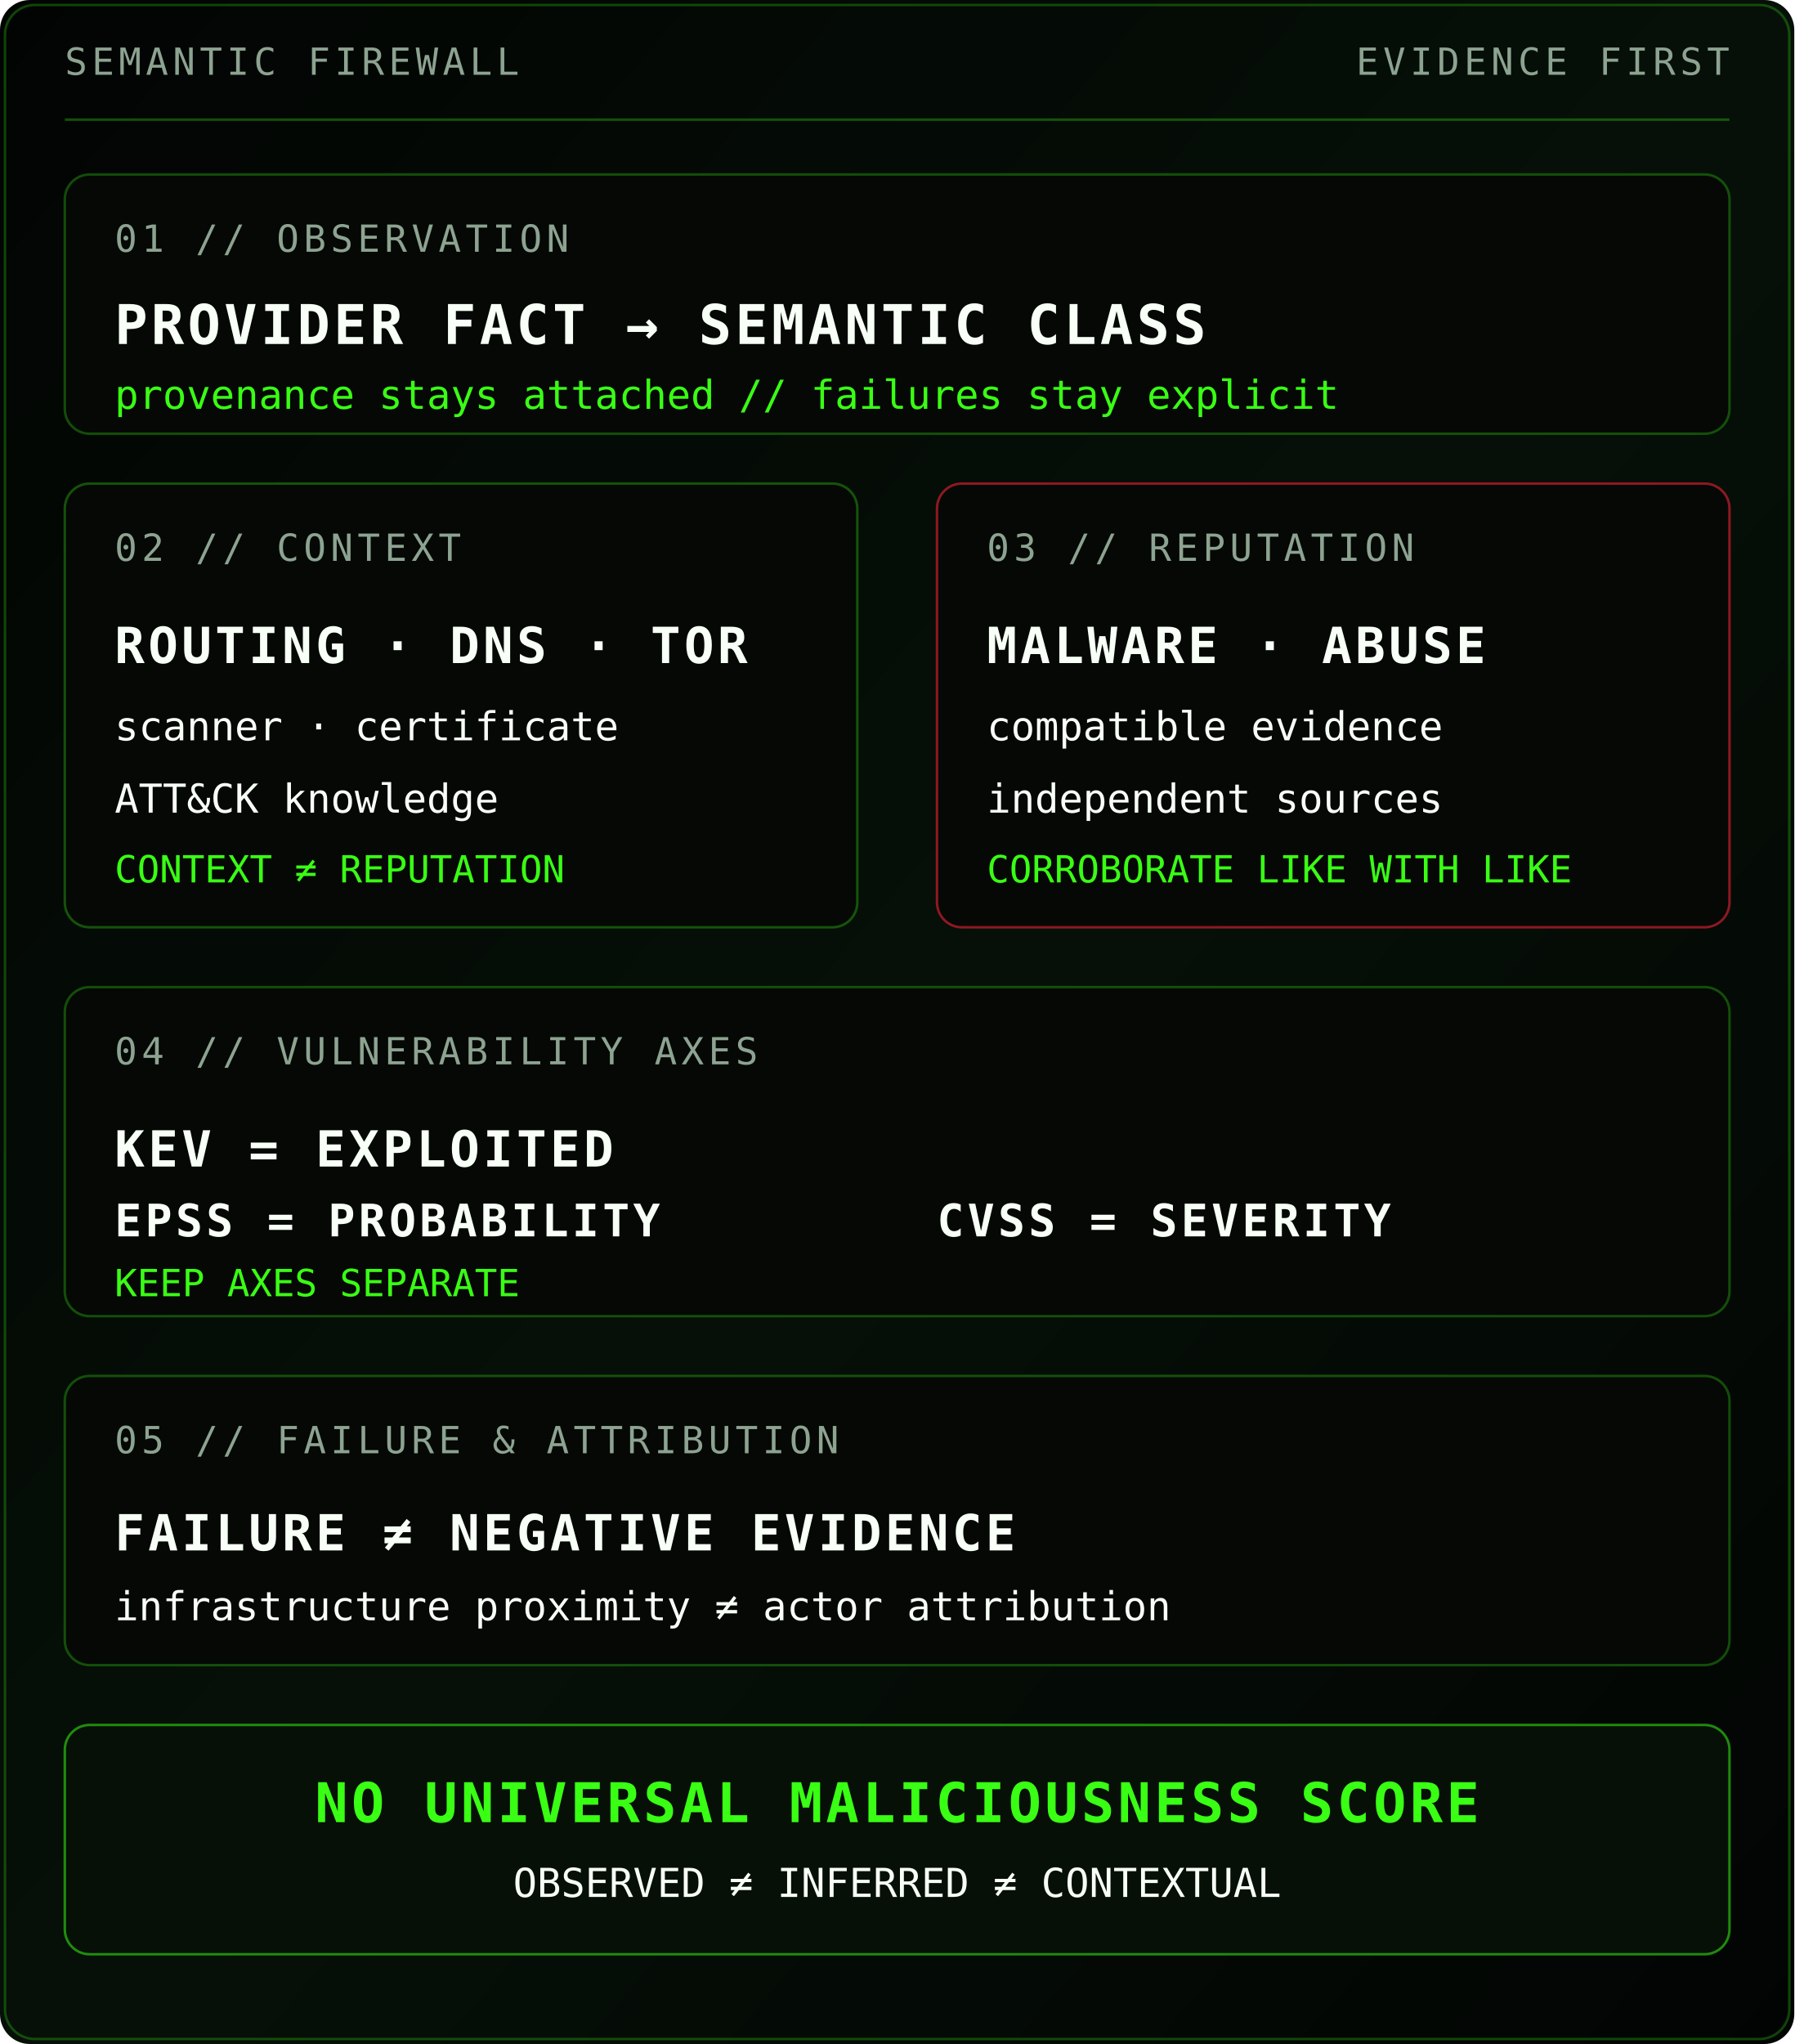
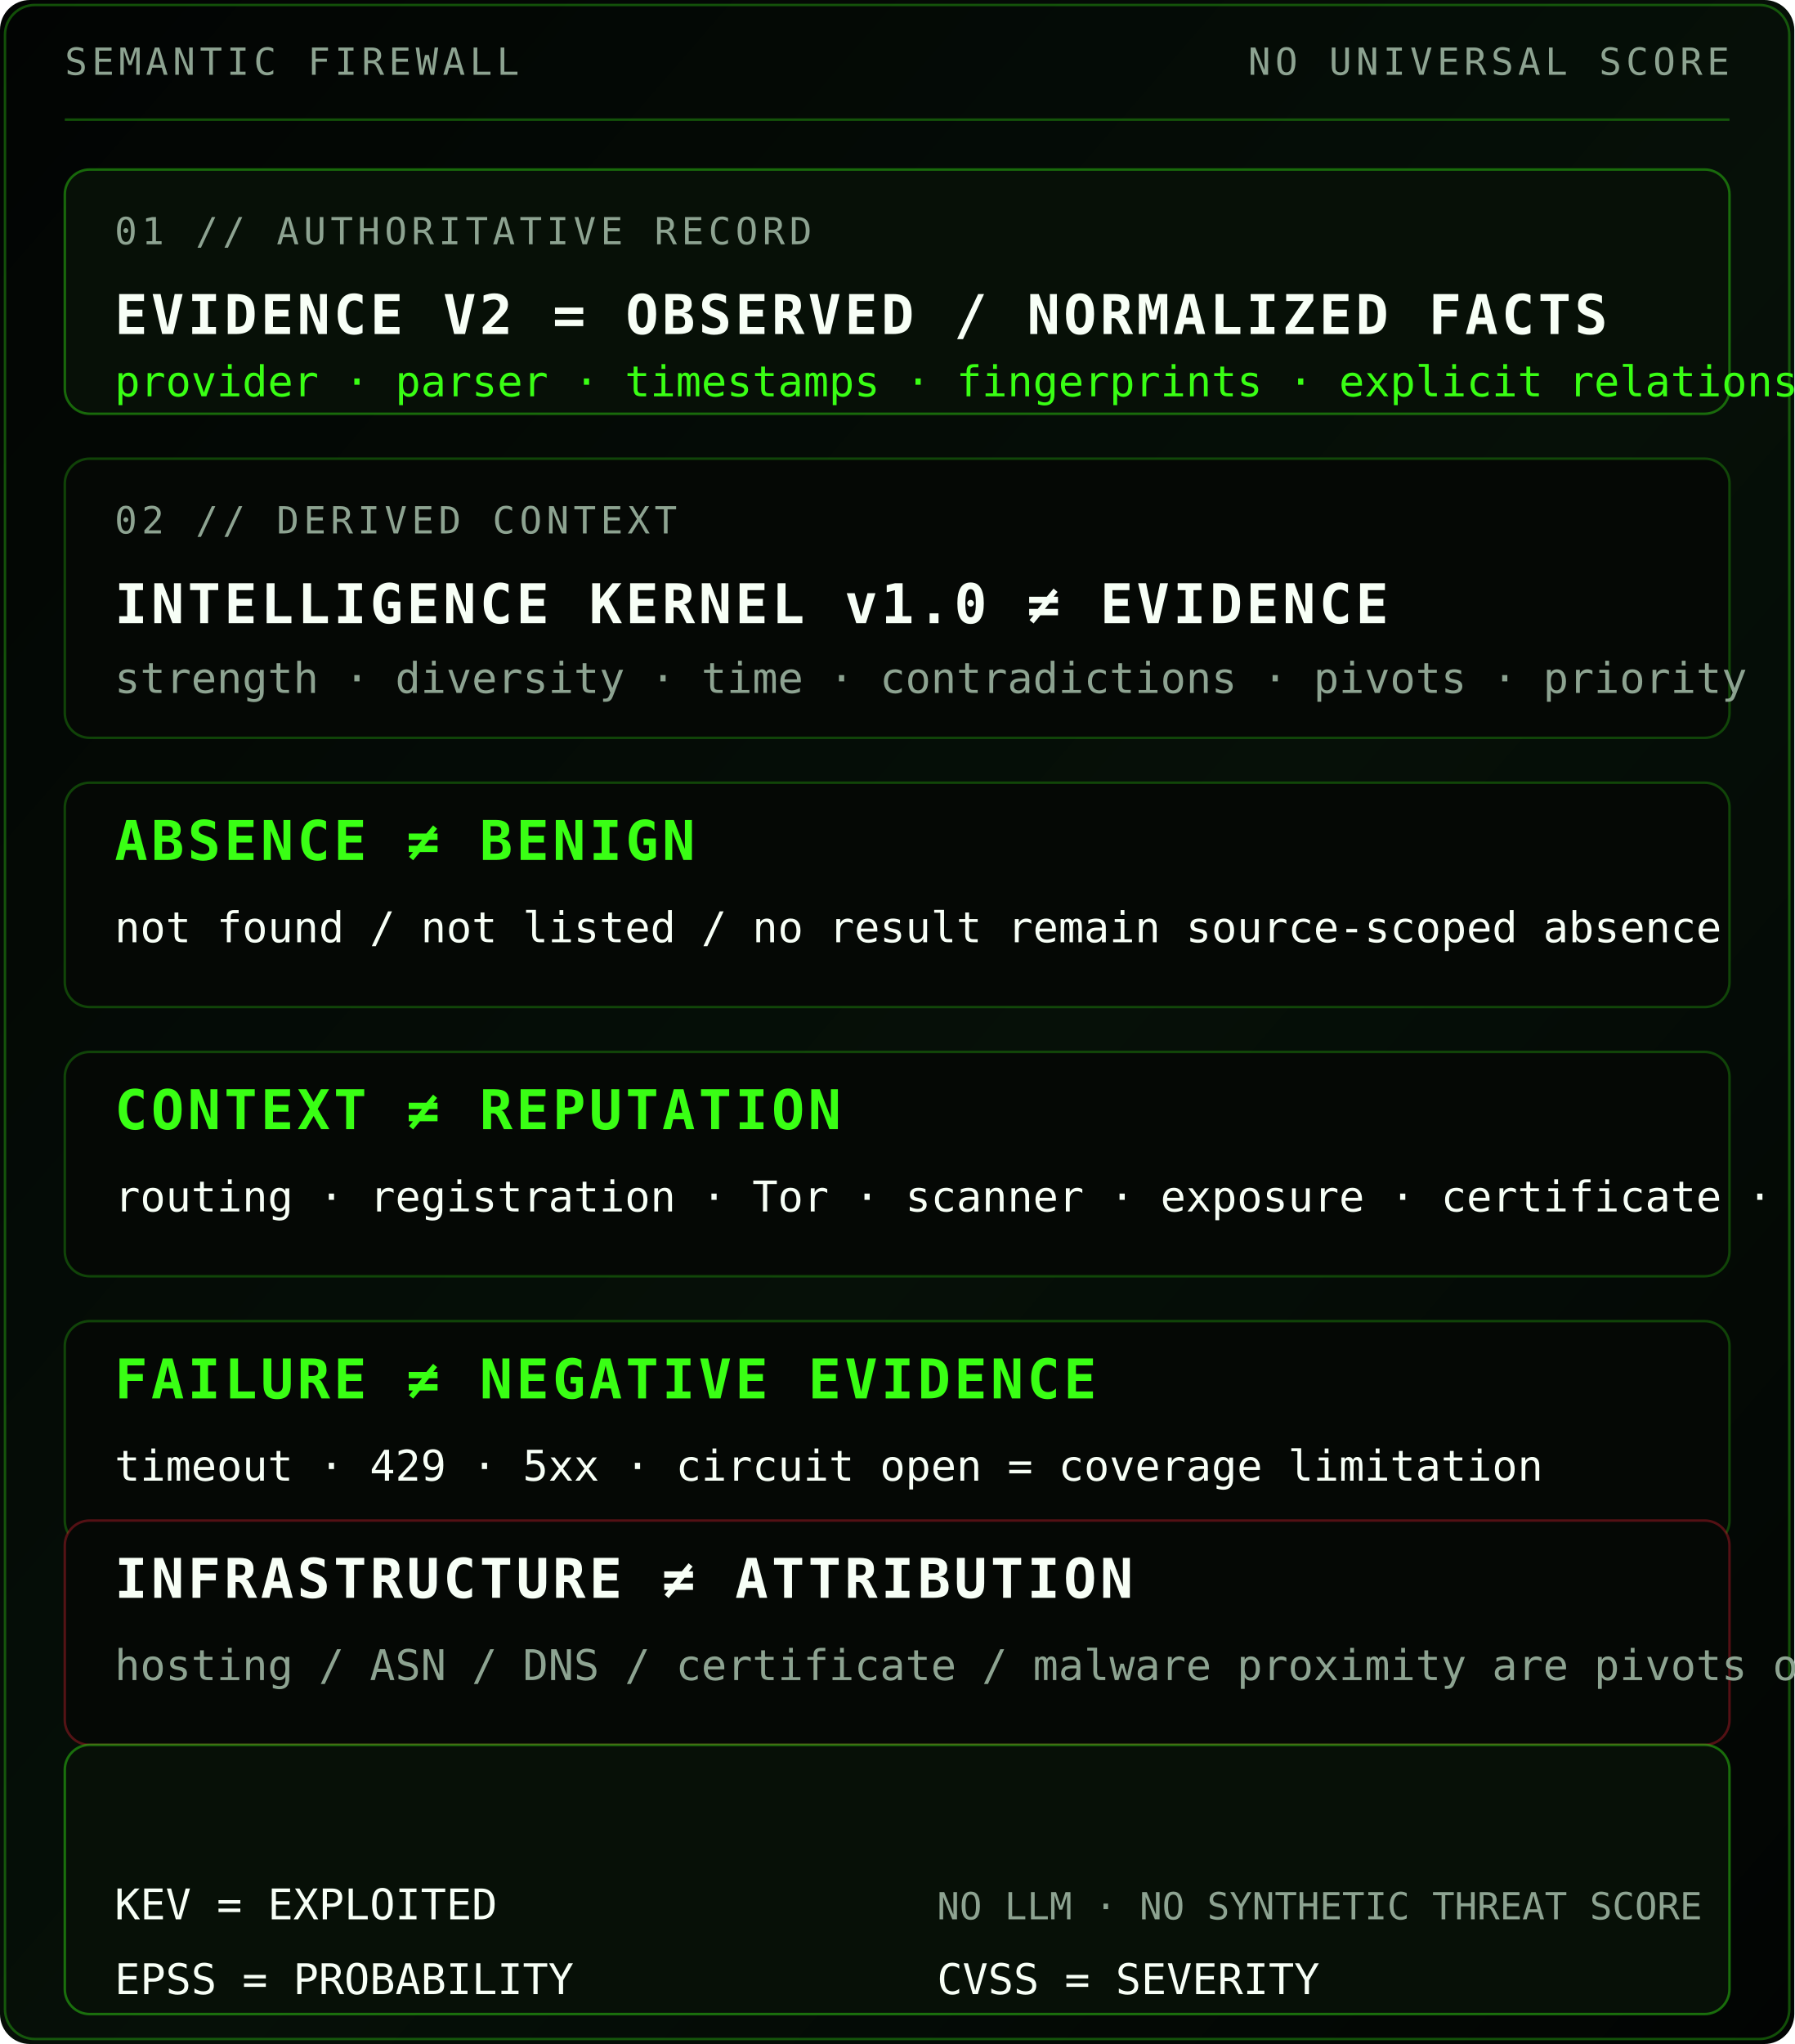
<svg xmlns="http://www.w3.org/2000/svg" viewBox="0 0 720 820" role="img" aria-labelledby="t d">
  <defs>
    <linearGradient id="bg" x1="0" y1="0" x2="1" y2="1">
      <stop stop-color="#020403" />
-       <stop offset=".52" stop-color="#061008" />
+       <stop offset=".55" stop-color="#061008" />
      <stop offset="1" stop-color="#020403" />
    </linearGradient>
    <style>.m{font-family:ui-monospace,SFMono-Regular,Menlo,Consolas,monospace}.h{font-family:ui-monospace,SFMono-Regular,Menlo,Consolas,monospace;font-weight:900;letter-spacing:1.4px}</style>
  </defs>
  <rect width="720" height="820" rx="12" fill="url(#bg)" />
-   <rect x="2" y="2" width="716" height="816" rx="12" fill="none" stroke="#39FF14" stroke-opacity=".26" />
+   <rect x="2" y="2" width="716" height="816" rx="12" fill="none" stroke="#39FF14" stroke-opacity=".3" />
  <g class="m" font-size="15" letter-spacing="1.8" fill="#8DA391">
    <text x="26" y="30">SEMANTIC FIREWALL</text>
-     <text x="694" y="30" text-anchor="end">EVIDENCE FIRST</text>
+     <text x="694" y="30" text-anchor="end">NO UNIVERSAL SCORE</text>
  </g>
  <path d="M26 48H694" stroke="#39FF14" stroke-opacity=".3" />
-   <g transform="translate(26 70)">
-     <rect width="668" height="104" rx="10" fill="#050805" stroke="#39FF14" stroke-opacity=".28" />
-     <text x="20" y="31" class="m" font-size="15" letter-spacing="1.8" fill="#8DA391">01 // OBSERVATION</text>
-     <text x="20" y="68" class="h" font-size="22" fill="#F7FFF6">PROVIDER FACT → SEMANTIC CLASS</text>
-     <text x="20" y="94" class="m" font-size="16" fill="#39FF14">provenance stays attached // failures stay explicit</text>
+   <g transform="translate(26 68)">
+     <rect width="668" height="98" rx="10" fill="#071007" stroke="#39FF14" stroke-opacity=".38" />
+     <text x="20" y="30" class="m" font-size="15" letter-spacing="1.8" fill="#8DA391">01 // AUTHORITATIVE RECORD</text>
+     <text x="20" y="66" class="h" font-size="22" fill="#F7FFF6">EVIDENCE V2 = OBSERVED / NORMALIZED FACTS</text>
+     <text x="20" y="91" class="m" font-size="17" fill="#39FF14">provider · parser · timestamps · fingerprints · explicit relationships</text>
  </g>
-   <g transform="translate(26 194)">
-     <rect width="318" height="178" rx="10" fill="#050805" stroke="#39FF14" stroke-opacity=".3" />
-     <text x="20" y="31" class="m" font-size="15" letter-spacing="1.8" fill="#8DA391">02 // CONTEXT</text>
-     <text x="20" y="72" class="h" font-size="20" fill="#F7FFF6">ROUTING · DNS · TOR</text>
-     <text x="20" y="103" class="m" font-size="16" fill="#F7FFF6">scanner · certificate</text>
-     <text x="20" y="132" class="m" font-size="16" fill="#F7FFF6">ATT&amp;CK knowledge</text>
-     <text x="20" y="160" class="m" font-size="15" fill="#39FF14">CONTEXT ≠ REPUTATION</text>
+   <g transform="translate(26 184)">
+     <rect width="668" height="112" rx="10" fill="#050805" stroke="#39FF14" stroke-opacity=".24" />
+     <text x="20" y="30" class="m" font-size="15" letter-spacing="1.8" fill="#8DA391">02 // DERIVED CONTEXT</text>
+     <text x="20" y="66" class="h" font-size="22" fill="#F7FFF6">INTELLIGENCE KERNEL v1.0 ≠ EVIDENCE</text>
+     <text x="20" y="94" class="m" font-size="17" fill="#8DA391">strength · diversity · time · contradictions · pivots · priority</text>
  </g>
-   <g transform="translate(376 194)">
-     <rect width="318" height="178" rx="10" fill="#050805" stroke="#FF2438" stroke-opacity=".55" />
-     <text x="20" y="31" class="m" font-size="15" letter-spacing="1.8" fill="#8DA391">03 // REPUTATION</text>
-     <text x="20" y="72" class="h" font-size="20" fill="#F7FFF6">MALWARE · ABUSE</text>
-     <text x="20" y="103" class="m" font-size="16" fill="#F7FFF6">compatible evidence</text>
-     <text x="20" y="132" class="m" font-size="16" fill="#F7FFF6">independent sources</text>
-     <text x="20" y="160" class="m" font-size="15" fill="#39FF14">CORROBORATE LIKE WITH LIKE</text>
+   <g transform="translate(26 314)">
+     <rect width="668" height="90" rx="10" fill="#050805" stroke="#39FF14" stroke-opacity=".24" />
+     <text x="20" y="31" class="h" font-size="22" fill="#39FF14">ABSENCE ≠ BENIGN</text>
+     <text x="20" y="64" class="m" font-size="17" fill="#F7FFF6">not found / not listed / no result remain source-scoped absence</text>
  </g>
-   <g transform="translate(26 396)">
-     <rect width="668" height="132" rx="10" fill="#050805" stroke="#39FF14" stroke-opacity=".28" />
-     <text x="20" y="31" class="m" font-size="15" letter-spacing="1.8" fill="#8DA391">04 // VULNERABILITY AXES</text>
-     <text x="20" y="72" class="h" font-size="20" fill="#F7FFF6">KEV = EXPLOITED</text>
-     <text x="20" y="100" class="h" font-size="18" fill="#F7FFF6">EPSS = PROBABILITY</text>
-     <text x="350" y="100" class="h" font-size="18" fill="#F7FFF6">CVSS = SEVERITY</text>
-     <text x="20" y="124" class="m" font-size="15" fill="#39FF14">KEEP AXES SEPARATE</text>
+   <g transform="translate(26 422)">
+     <rect width="668" height="90" rx="10" fill="#050805" stroke="#39FF14" stroke-opacity=".24" />
+     <text x="20" y="31" class="h" font-size="22" fill="#39FF14">CONTEXT ≠ REPUTATION</text>
+     <text x="20" y="64" class="m" font-size="17" fill="#F7FFF6">routing · registration · Tor · scanner · exposure · certificate · ATT&amp;CK</text>
  </g>
-   <g transform="translate(26 552)">
-     <rect width="668" height="116" rx="10" fill="#050805" stroke="#39FF14" stroke-opacity=".28" />
-     <text x="20" y="31" class="m" font-size="15" letter-spacing="1.8" fill="#8DA391">05 // FAILURE &amp; ATTRIBUTION</text>
-     <text x="20" y="70" class="h" font-size="20" fill="#F7FFF6">FAILURE ≠ NEGATIVE EVIDENCE</text>
-     <text x="20" y="98" class="m" font-size="16" fill="#F7FFF6">infrastructure proximity ≠ actor attribution</text>
+   <g transform="translate(26 530)">
+     <rect width="668" height="90" rx="10" fill="#050805" stroke="#39FF14" stroke-opacity=".24" />
+     <text x="20" y="31" class="h" font-size="22" fill="#39FF14">FAILURE ≠ NEGATIVE EVIDENCE</text>
+     <text x="20" y="64" class="m" font-size="17" fill="#F7FFF6">timeout · 429 · 5xx · circuit open = coverage limitation</text>
  </g>
-   <g transform="translate(26 692)">
-     <rect width="668" height="92" rx="10" fill="#071007" stroke="#39FF14" stroke-opacity=".52" />
-     <text x="334" y="39" text-anchor="middle" class="h" font-size="22" fill="#39FF14">NO UNIVERSAL MALICIOUSNESS SCORE</text>
-     <text x="334" y="69" text-anchor="middle" class="m" font-size="16" fill="#F7FFF6">OBSERVED ≠ INFERRED ≠ CONTEXTUAL</text>
+   <g transform="translate(26 610)">
+     <rect width="668" height="90" rx="10" fill="#050805" stroke="#FF2438" stroke-opacity=".32" />
+     <text x="20" y="31" class="h" font-size="22" fill="#F7FFF6">INFRASTRUCTURE ≠ ATTRIBUTION</text>
+     <text x="20" y="64" class="m" font-size="17" fill="#8DA391">hosting / ASN / DNS / certificate / malware proximity are pivots only</text>
+   </g>
+   <g transform="translate(26 700)">
+     <rect width="668" height="108" rx="10" fill="#071007" stroke="#39FF14" stroke-opacity=".4" />
+     <text x="350" y="70" class="m" font-size="15" fill="#8DA391">NO LLM · NO SYNTHETIC THREAT SCORE</text>
+     <text x="20" y="70" class="m" font-size="17" fill="#F7FFF6">KEV = EXPLOITED</text>
+     <text x="20" y="100" class="m" font-size="17" fill="#F7FFF6">EPSS = PROBABILITY</text>
+     <text x="350" y="100" class="m" font-size="17" fill="#F7FFF6">CVSS = SEVERITY</text>
  </g>
</svg>
